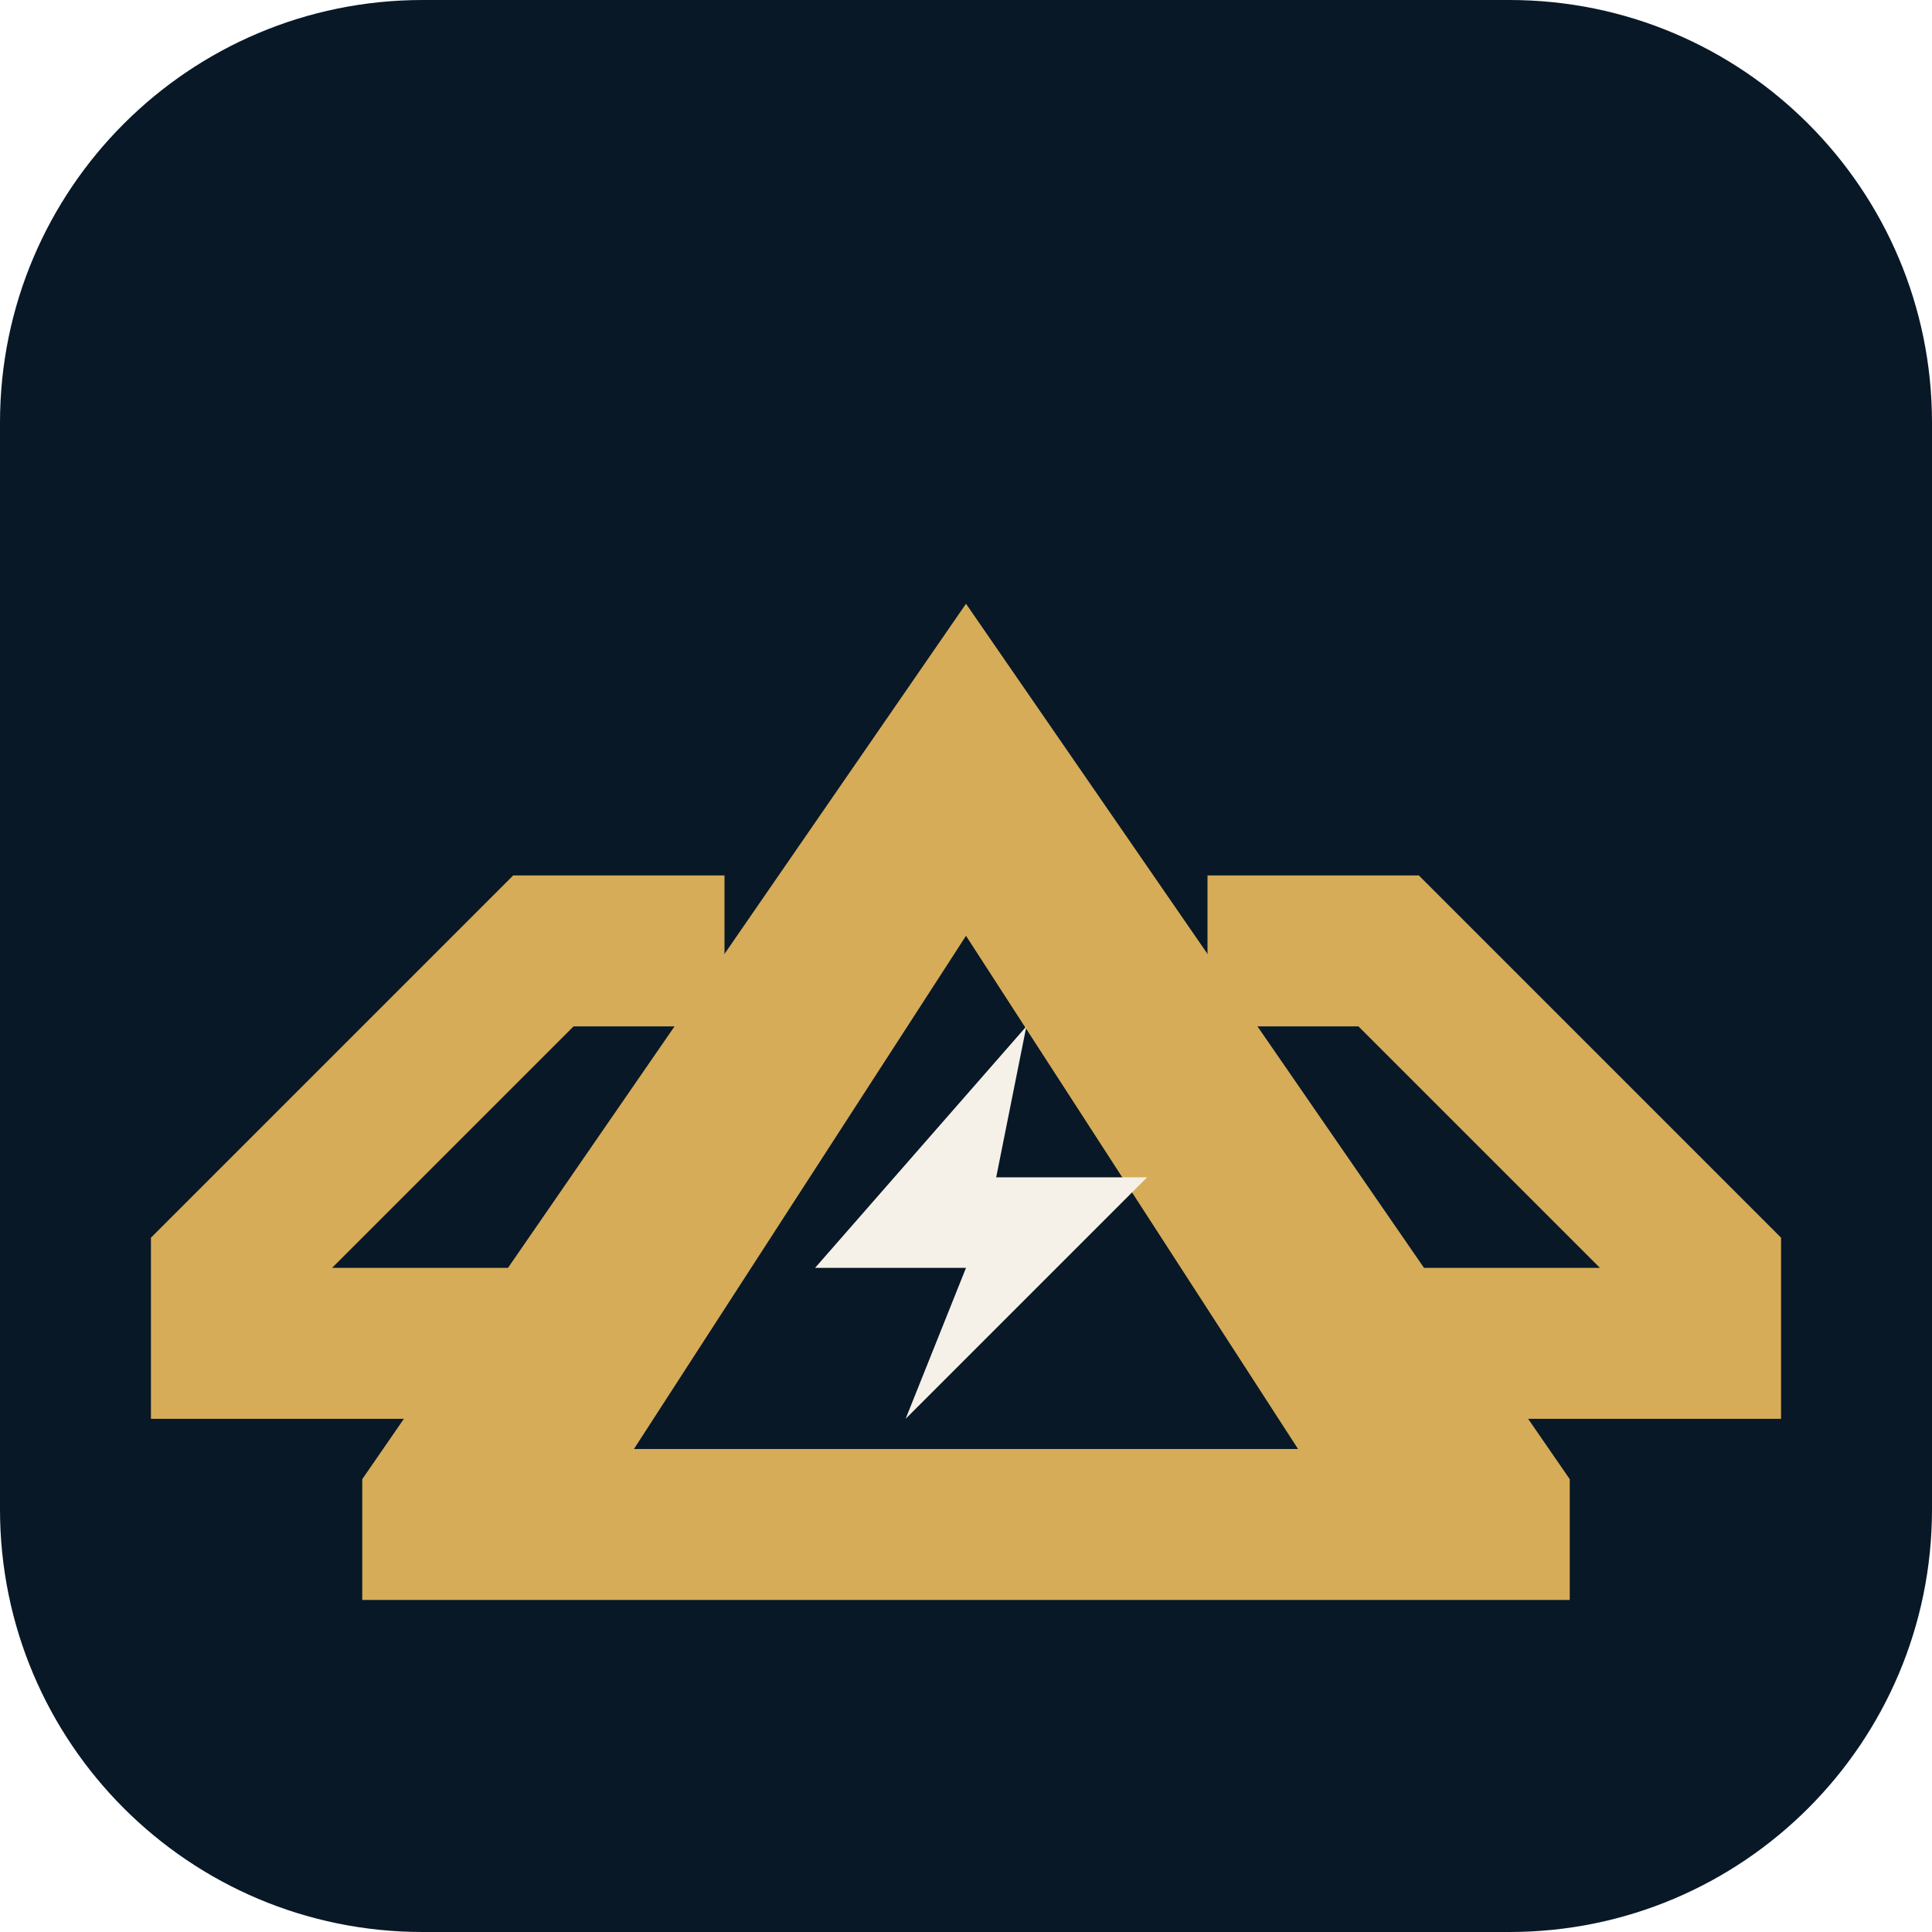
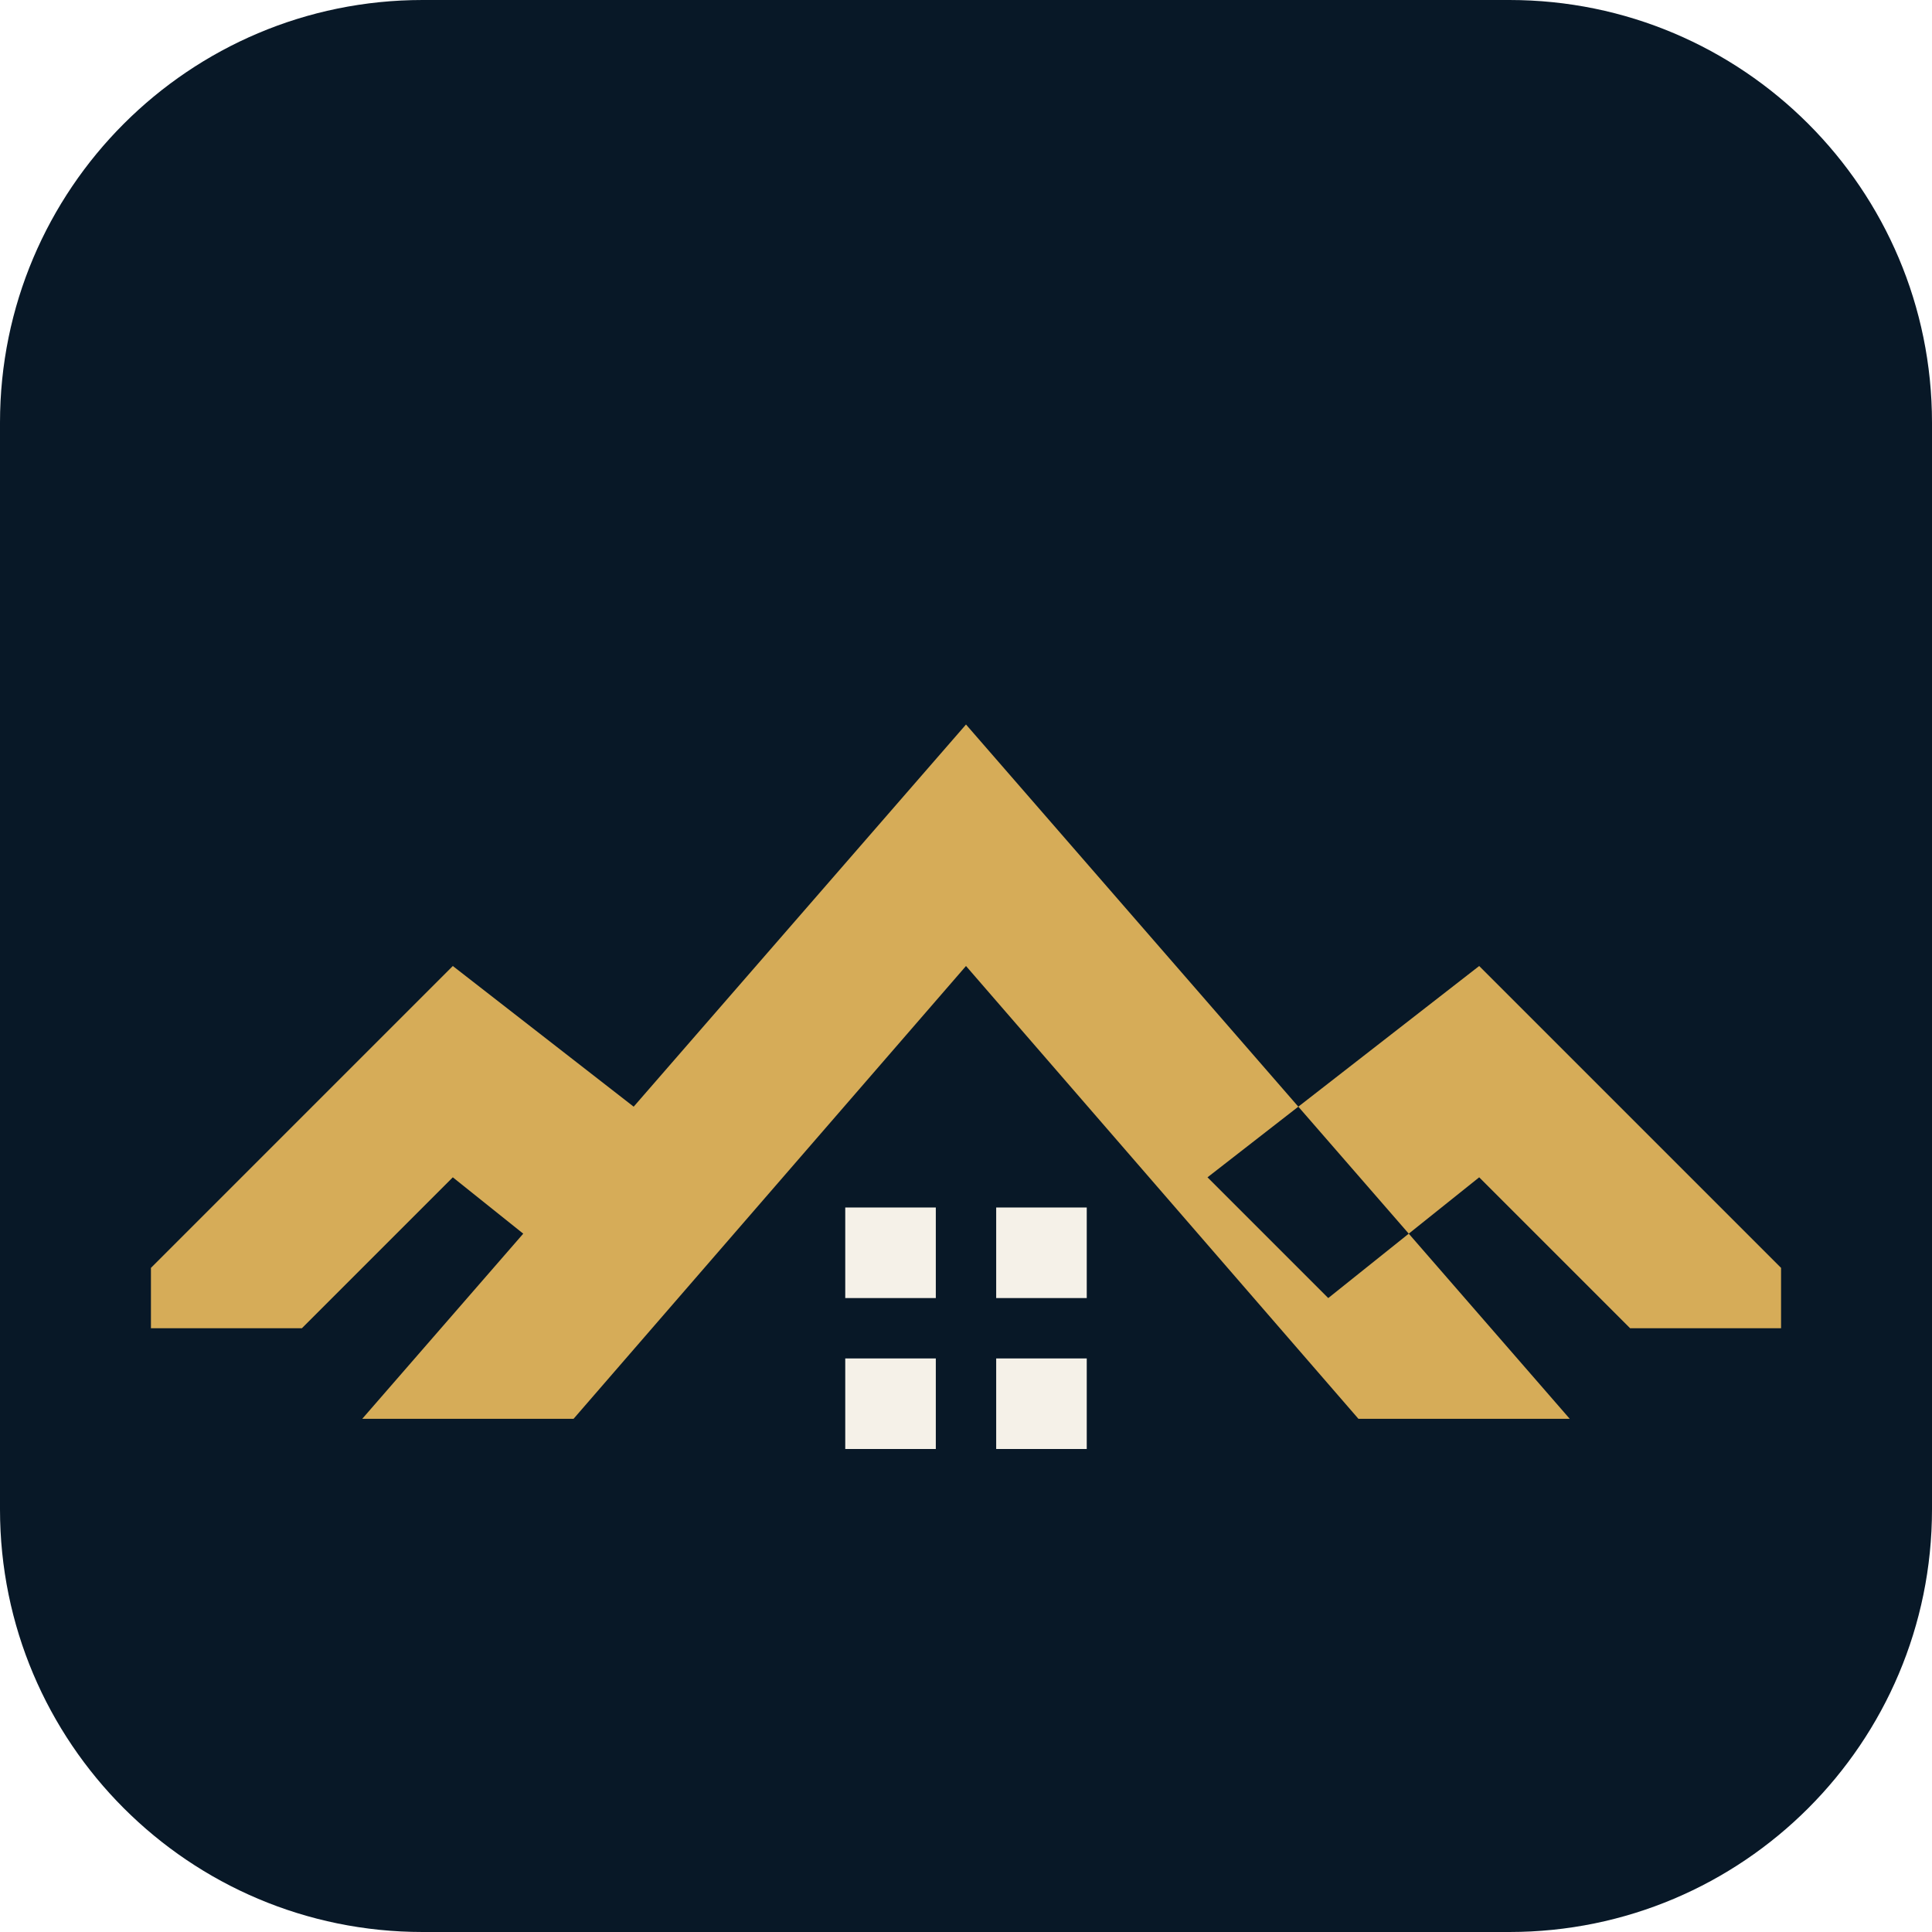
- <svg xmlns="http://www.w3.org/2000/svg" width="64" height="64" viewBox="0 0 64 64" role="img" aria-label="Roof Zeus layered roof and lightning icon">
+ <svg xmlns="http://www.w3.org/2000/svg" width="64" height="64" viewBox="0 0 64 64" role="img" aria-label="Roof Zeus three-gable roof icon">
  <rect width="64" height="64" rx="14" fill="#081827" />
-   <path d="M5 41 17 29H24V34H19L11 42H19V47H5ZM59 41 47 29H40V34H45L53 42H45V47H59Z" fill="#D6AC58" />
-   <path d="M12 49 32 20 52 49V53H12ZM21 48H43L32 31Z" fill="#D6AC58" fill-rule="evenodd" />
-   <path d="M34 34 27 42H32L30 47 38 39H33Z" fill="#F5F1E8" />
+   <path d="M5 42 15 32 24 39 20 43 15 39 10 44H5ZM59 42 49 32 40 39 44 43 49 39 54 44H59ZM12 47 32 24 52 47H45L32 32 19 47Z" fill="#D6AC58" />
+   <path d="M28 40H31V43H28ZM33 40H36V43H33ZM28 45H31V48H28ZM33 45H36V48H33Z" fill="#F5F1E8" />
</svg>
